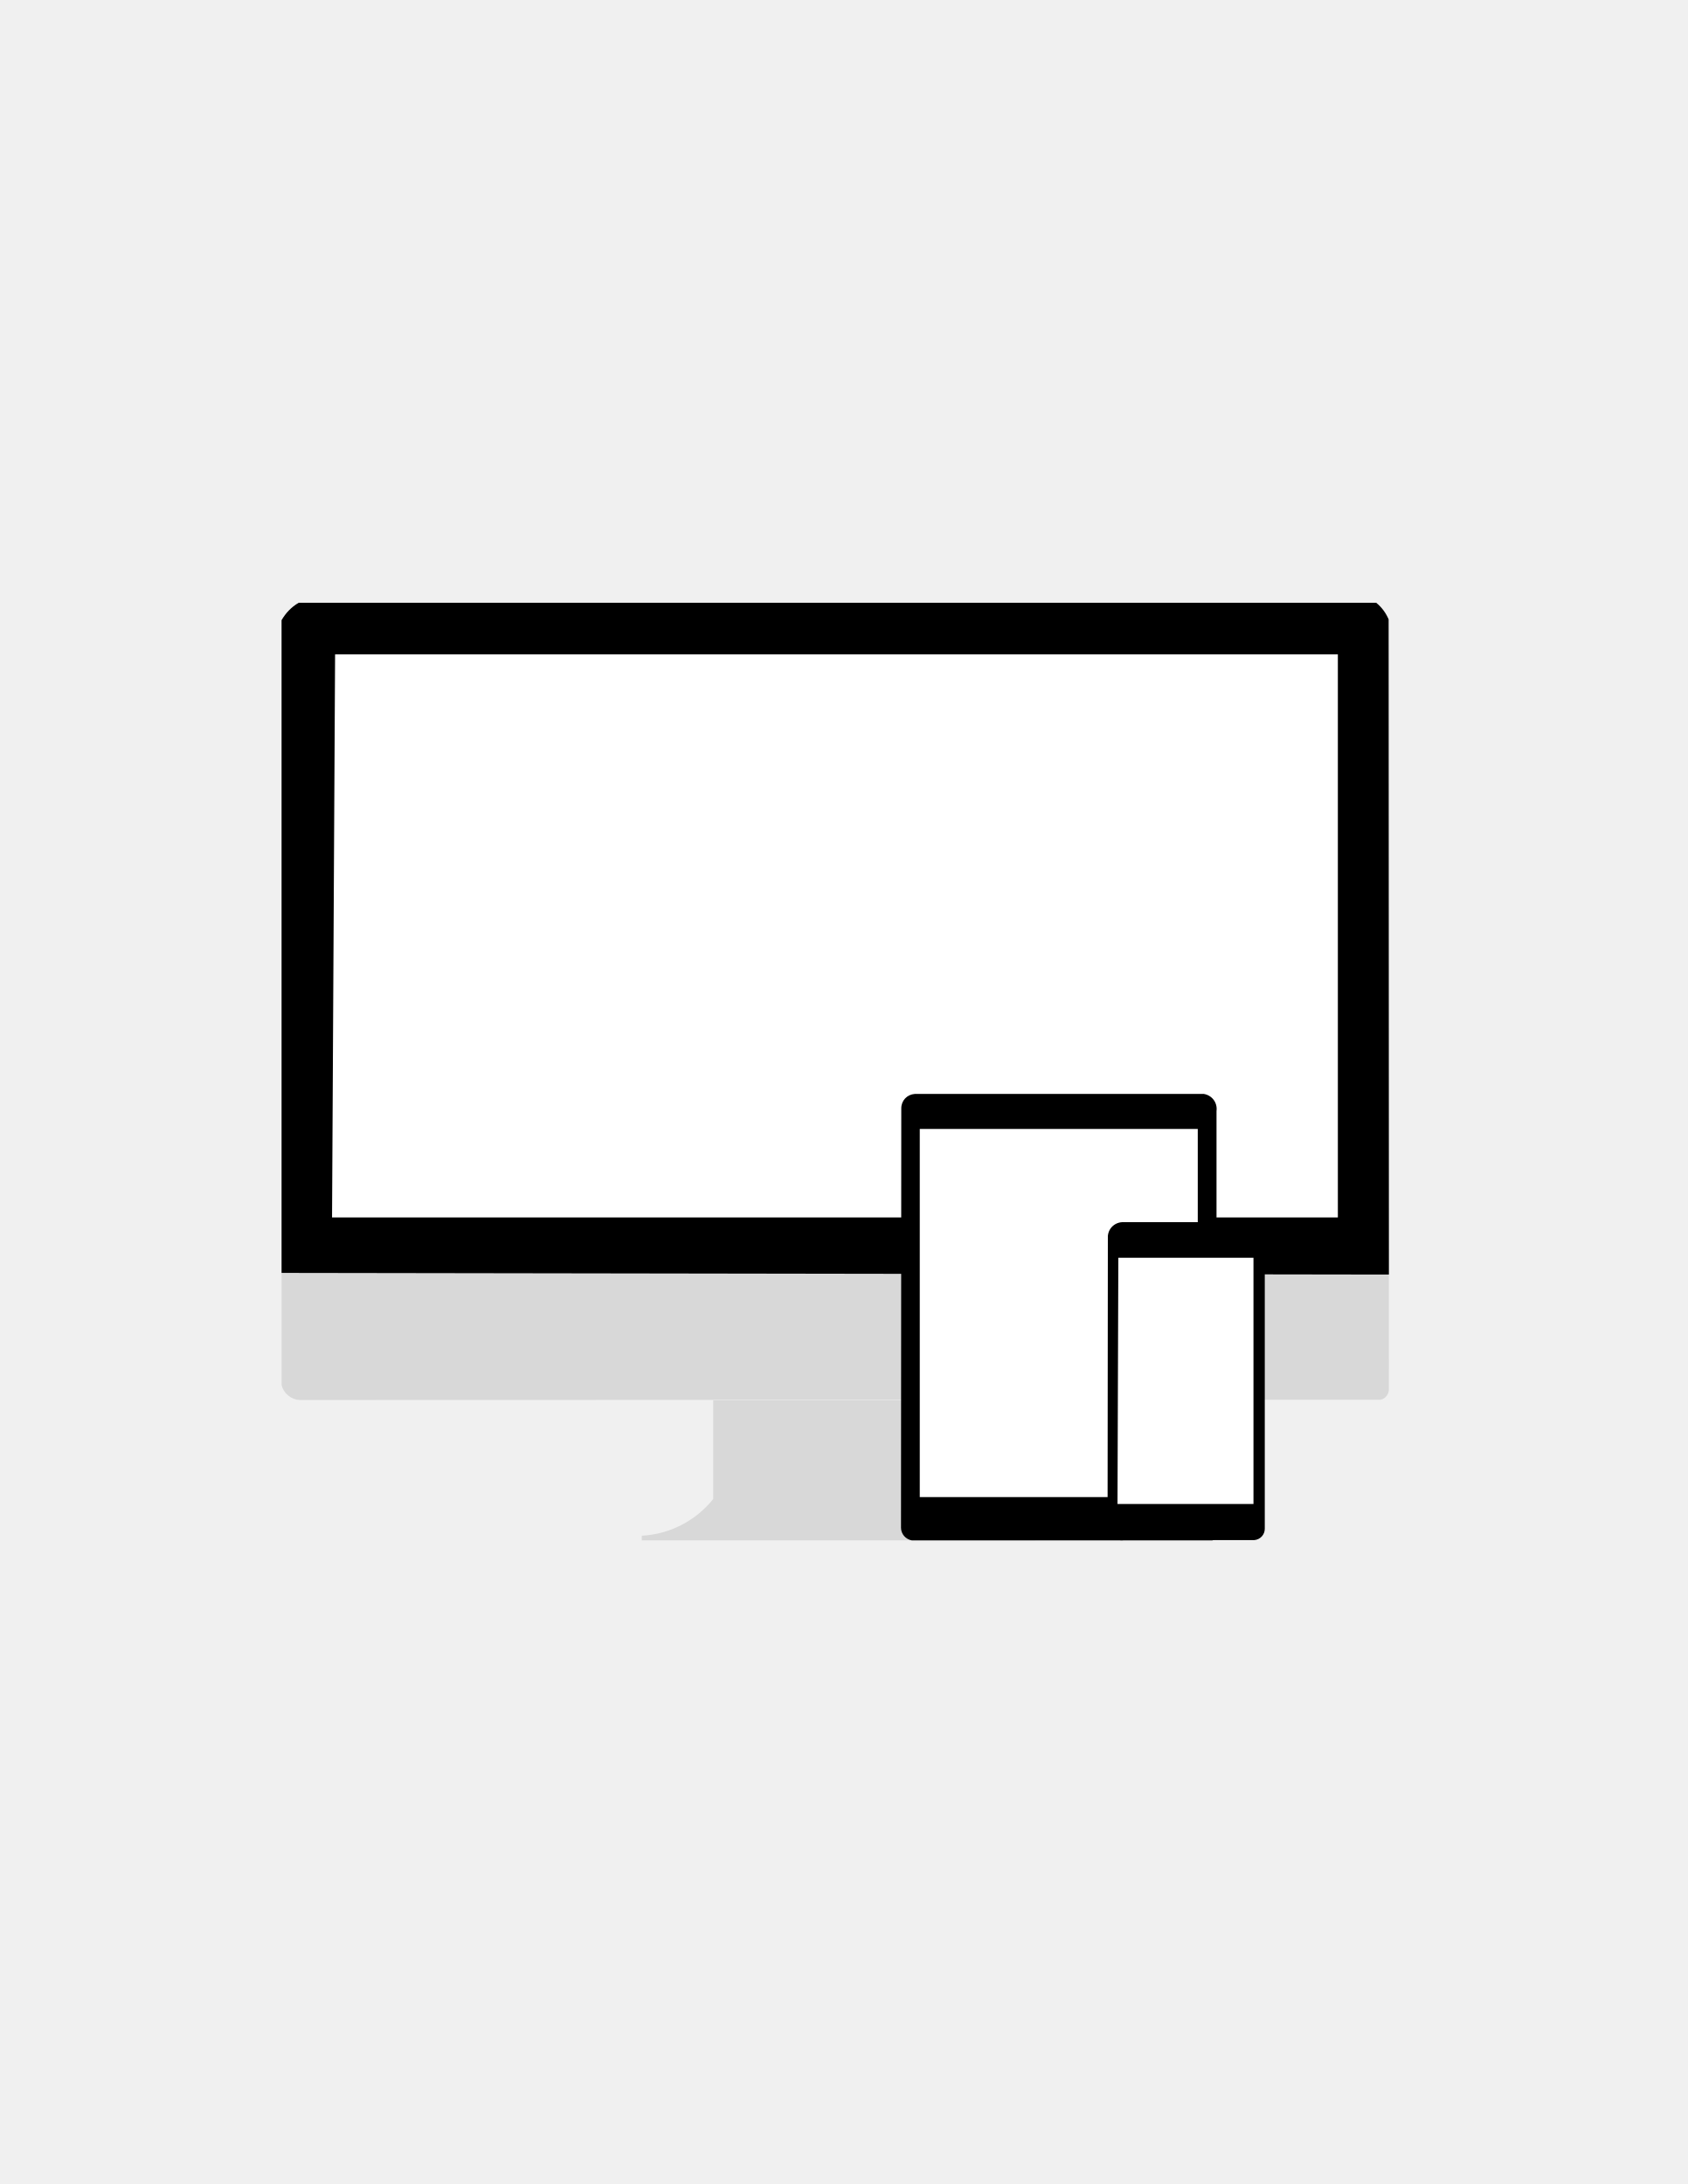
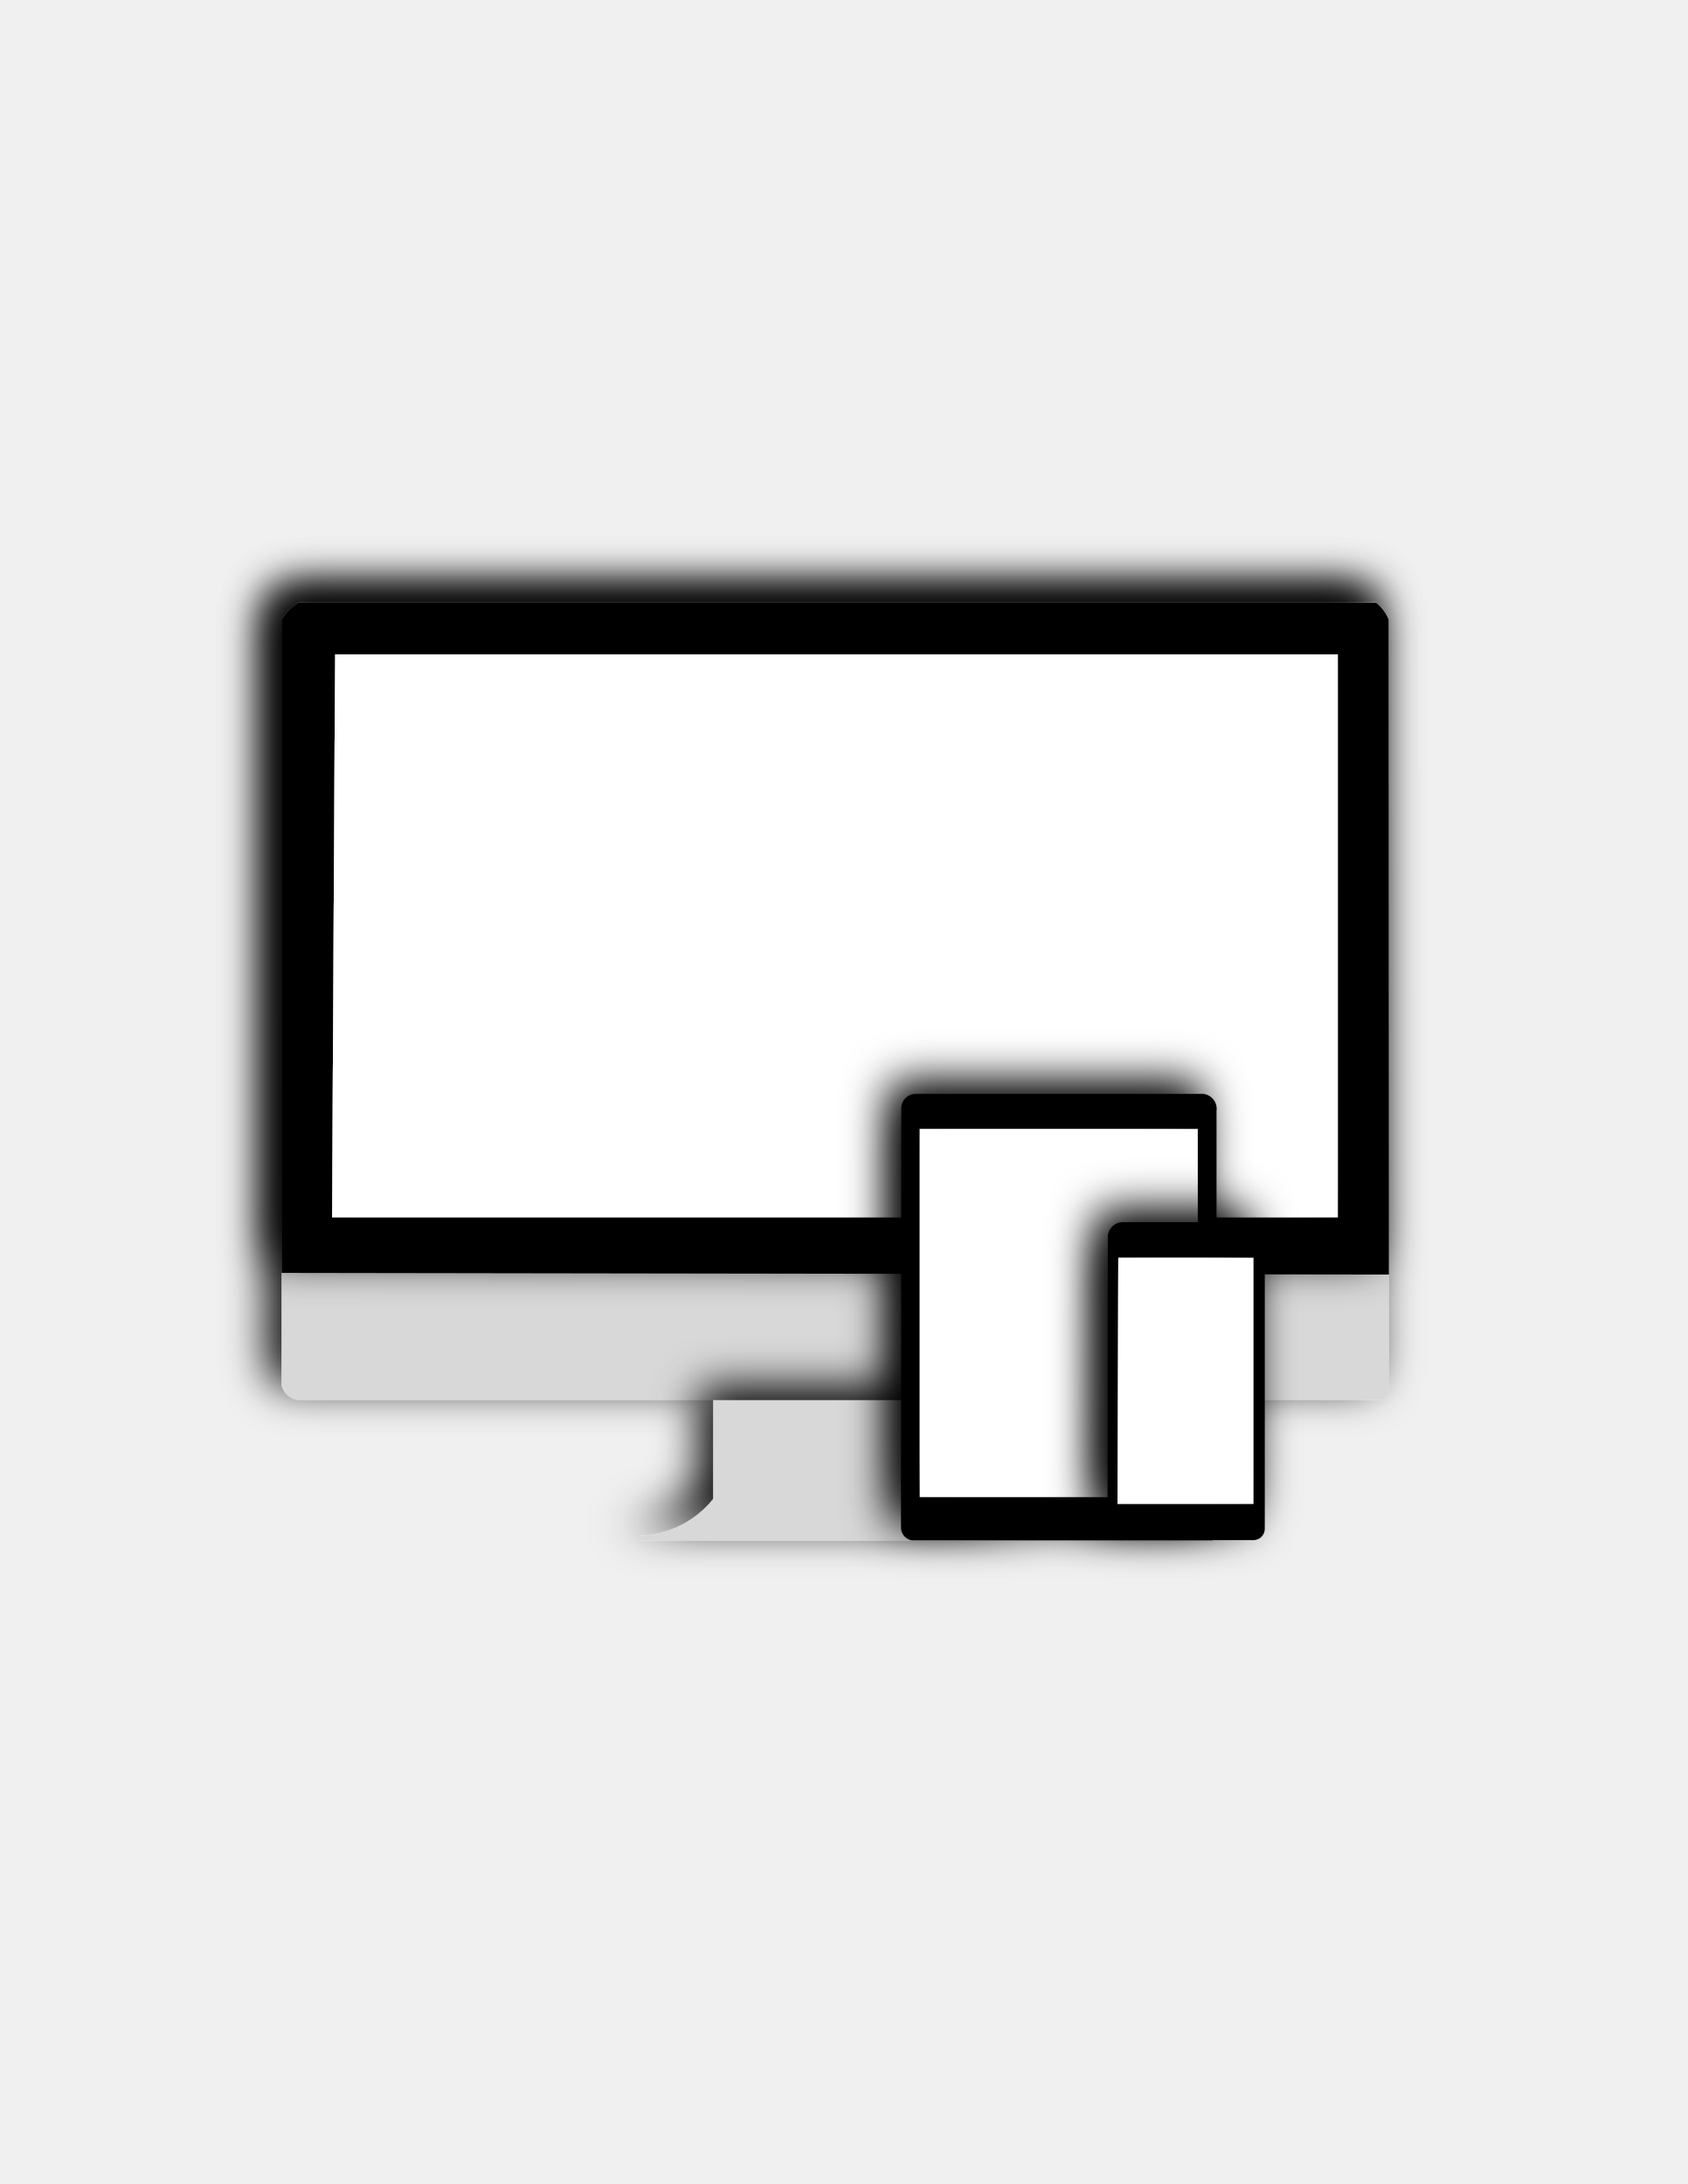
<svg xmlns="http://www.w3.org/2000/svg" version="1.1" x="0px" y="0px" viewBox="0 0 612 792" style="enable-background:new 0 0 612 792;" xml:space="preserve">
+   <defs>
+     <filter id="dropshadow" x="-30%" y="-30%" height="*svg-viewbox-height*" width="*svg-viewbox-width*" filterUnits="userSpaceOnUse">
+       <feGaussianBlur in="SourceAlpha" stdDeviation="8" />
+       <feOffset dx="-5" dy="-5" result="offsetblur" />
+       <feComponentTransfer>
+         <feFuncA type="discrete" slope="0.25" />
+       </feComponentTransfer>
+       <feMerge>
+         <feMergeNode />
+         <feMergeNode in="SourceGraphic" />
+       </feMerge>
+     </filter>
+   </defs>
  <style type="text/css">
- 	.st0{fill:none;stroke:#000000;stroke-width:0;stroke-linecap:round;stroke-linejoin:round;stroke-miterlimit:10;}
+ 	.st0{filter:url(#dropshadow);fill:none;stroke:#000000;stroke-width:0;stroke-linecap:round;stroke-linejoin:round;stroke-miterlimit:10;}
	.fundo{fill:;}
	.screen{fill:WHITE;}
	.screen-border{fill:black; stroke:white;}
	.device-border{stroke:white;}
	.screen-support{fill: #D8D8D8;}
	.button{stroke:white;}
</style>
  <g id="Circulo">
    <g id="CIRCLE">
      <path class="st0 fundo" d="M0.1,396C0.1,227.1,137.1,90.1,306,90.1S611.9,227.1,611.9,396S474.9,701.9,306,701.9S0.1,564.9,0.1,396    L0.1,396z" />
    </g>
  </g>
  <g id="Monitor">
    <g id="LWPOLYLINE">
      <line class="st0" x1="499" y1="218.6" x2="108.3" y2="218.6" />
    </g>
    <g id="LWPOLYLINE_1_">
      <path class="st0 screen-support" d="M108.3,218.6c-2.6,1.5-4.7,3.7-6.2,6.3v277.3c0.7,3.1,3.4,5.3,6.5,5.5l378-0.1h14c1.8-0.4,3.1-2.1,3-4    l-0.1-279.1c-1-2.4-2.5-4.4-4.5-6H108.3z" />
    </g>
    <g id="LWPOLYLINE_3_">
      <path class="st0 screen-border" d="M108.8,218.6H499c2,1.6,3.5,3.7,4.5,6l0.1,237.6l-401.5-0.6V224.9c1.5-2.6,3.6-4.8,6.2-6.3H108.8z" />
    </g>
    <g id="LWPOLYLINE_2_">
      <polygon class="st0 screen" points="120.4,441.5 485.1,441.5 485.1,237.3 121.5,237.3">
        <set id="m_show" attributeName="visibility" attributeType="CSS" to="visible" begin="0s; c_show.end" dur="1s" fill="freeze" />
        <set id="m_hide" attributeName="visibility" attributeType="CSS" to="hidden" begin="m_show.end" dur="1s" fill="freeze" />
      </polygon>
    </g>
    <g id="LWPOLYLINE_13_">
      <path class="st0 screen-support" d="M258.6,507.8l90.8,0v35.8c6.4,7.9,15.8,12.8,25.9,13.3v1.7H232.7v-1.7c10.1-0.5,19.6-5.4,25.9-13.3V507.8z" />
    </g>
  </g>
  <g id="Tablet">
    <g id="LWPOLYLINE_7_">
      <path class="st0 screen-border" d="M326.8,401.9c0-2.8,2.1-5,4.9-5.2h104.8c3,0.5,5,3.2,4.6,6.2c0,0,0,40.3,0,40.3v113.4c0,0.9-0.6,1.7-1.5,2    h-109c-2.2-0.4-3.9-2.3-3.9-4.6L326.8,401.9" />
    </g>
    <g id="LWPOLYLINE_8_">
      <polyline class="st0 screen" points="333.5,409.4 434.3,409.4 434.3,542.9 333.5,542.9 333.5,409.4">
        <set id="t_show" attributeName="visibility" attributeType="CSS" to="visible" begin="0s; m_show.end" dur="1s" fill="freeze" />
        <set id="t_hide" attributeName="visibility" attributeType="CSS" to="hidden" begin="t_show.end" dur="1s" fill="freeze" />
      </polyline>
    </g>
    <g id="LWPOLYLINE_9_">
      <polyline class="st0 button" points="378.6,548.4 389.2,548.4 389.2,552.7 378.5,552.7 378.5,548.4" />
    </g>
  </g>
  <g id="Celular">
    <g id="LWPOLYLINE_11_">
      <path class="st0 screen-border" d="M407.5,558.5c-0.7,0.1-1.4,0.1-2-0.1c-2.8-0.7-4.5-3.5-3.9-6.3c0,0,0.1-103.4,0.1-103.4c0-0.1,0-0.3,0-0.4    c0.2-3,2.7-5.2,5.7-5.1l46.4,0c2.9,0.9,4.8,3.6,4.8,6.6c0,0,0,104.6,0,104.6c0,2.1-1.6,3.9-3.8,4.1h-48.9" />
    </g>
    <g id="LWPOLYLINE_12_">
      <polyline class="st0 screen" points="405.5,456.1 454.5,456.1 454.5,545.4 405.2,545.4 405.5,456.1">
        <set id="c_show" attributeName="visibility" attributeType="CSS" to="visible" begin="0s; t_show.end" dur="1s" fill="freeze" />
        <set id="c_hide" attributeName="visibility" attributeType="CSS" to="hidden" begin="c_show.end" dur="1s" fill="freeze" />
      </polyline>
    </g>
    <g id="LWPOLYLINE_10_">
      <polyline class="st0 button" points="426.5,550.1 433.8,550.1 433.8,553 426.5,553 426.5,550.1   " />
    </g>
  </g>
</svg>
